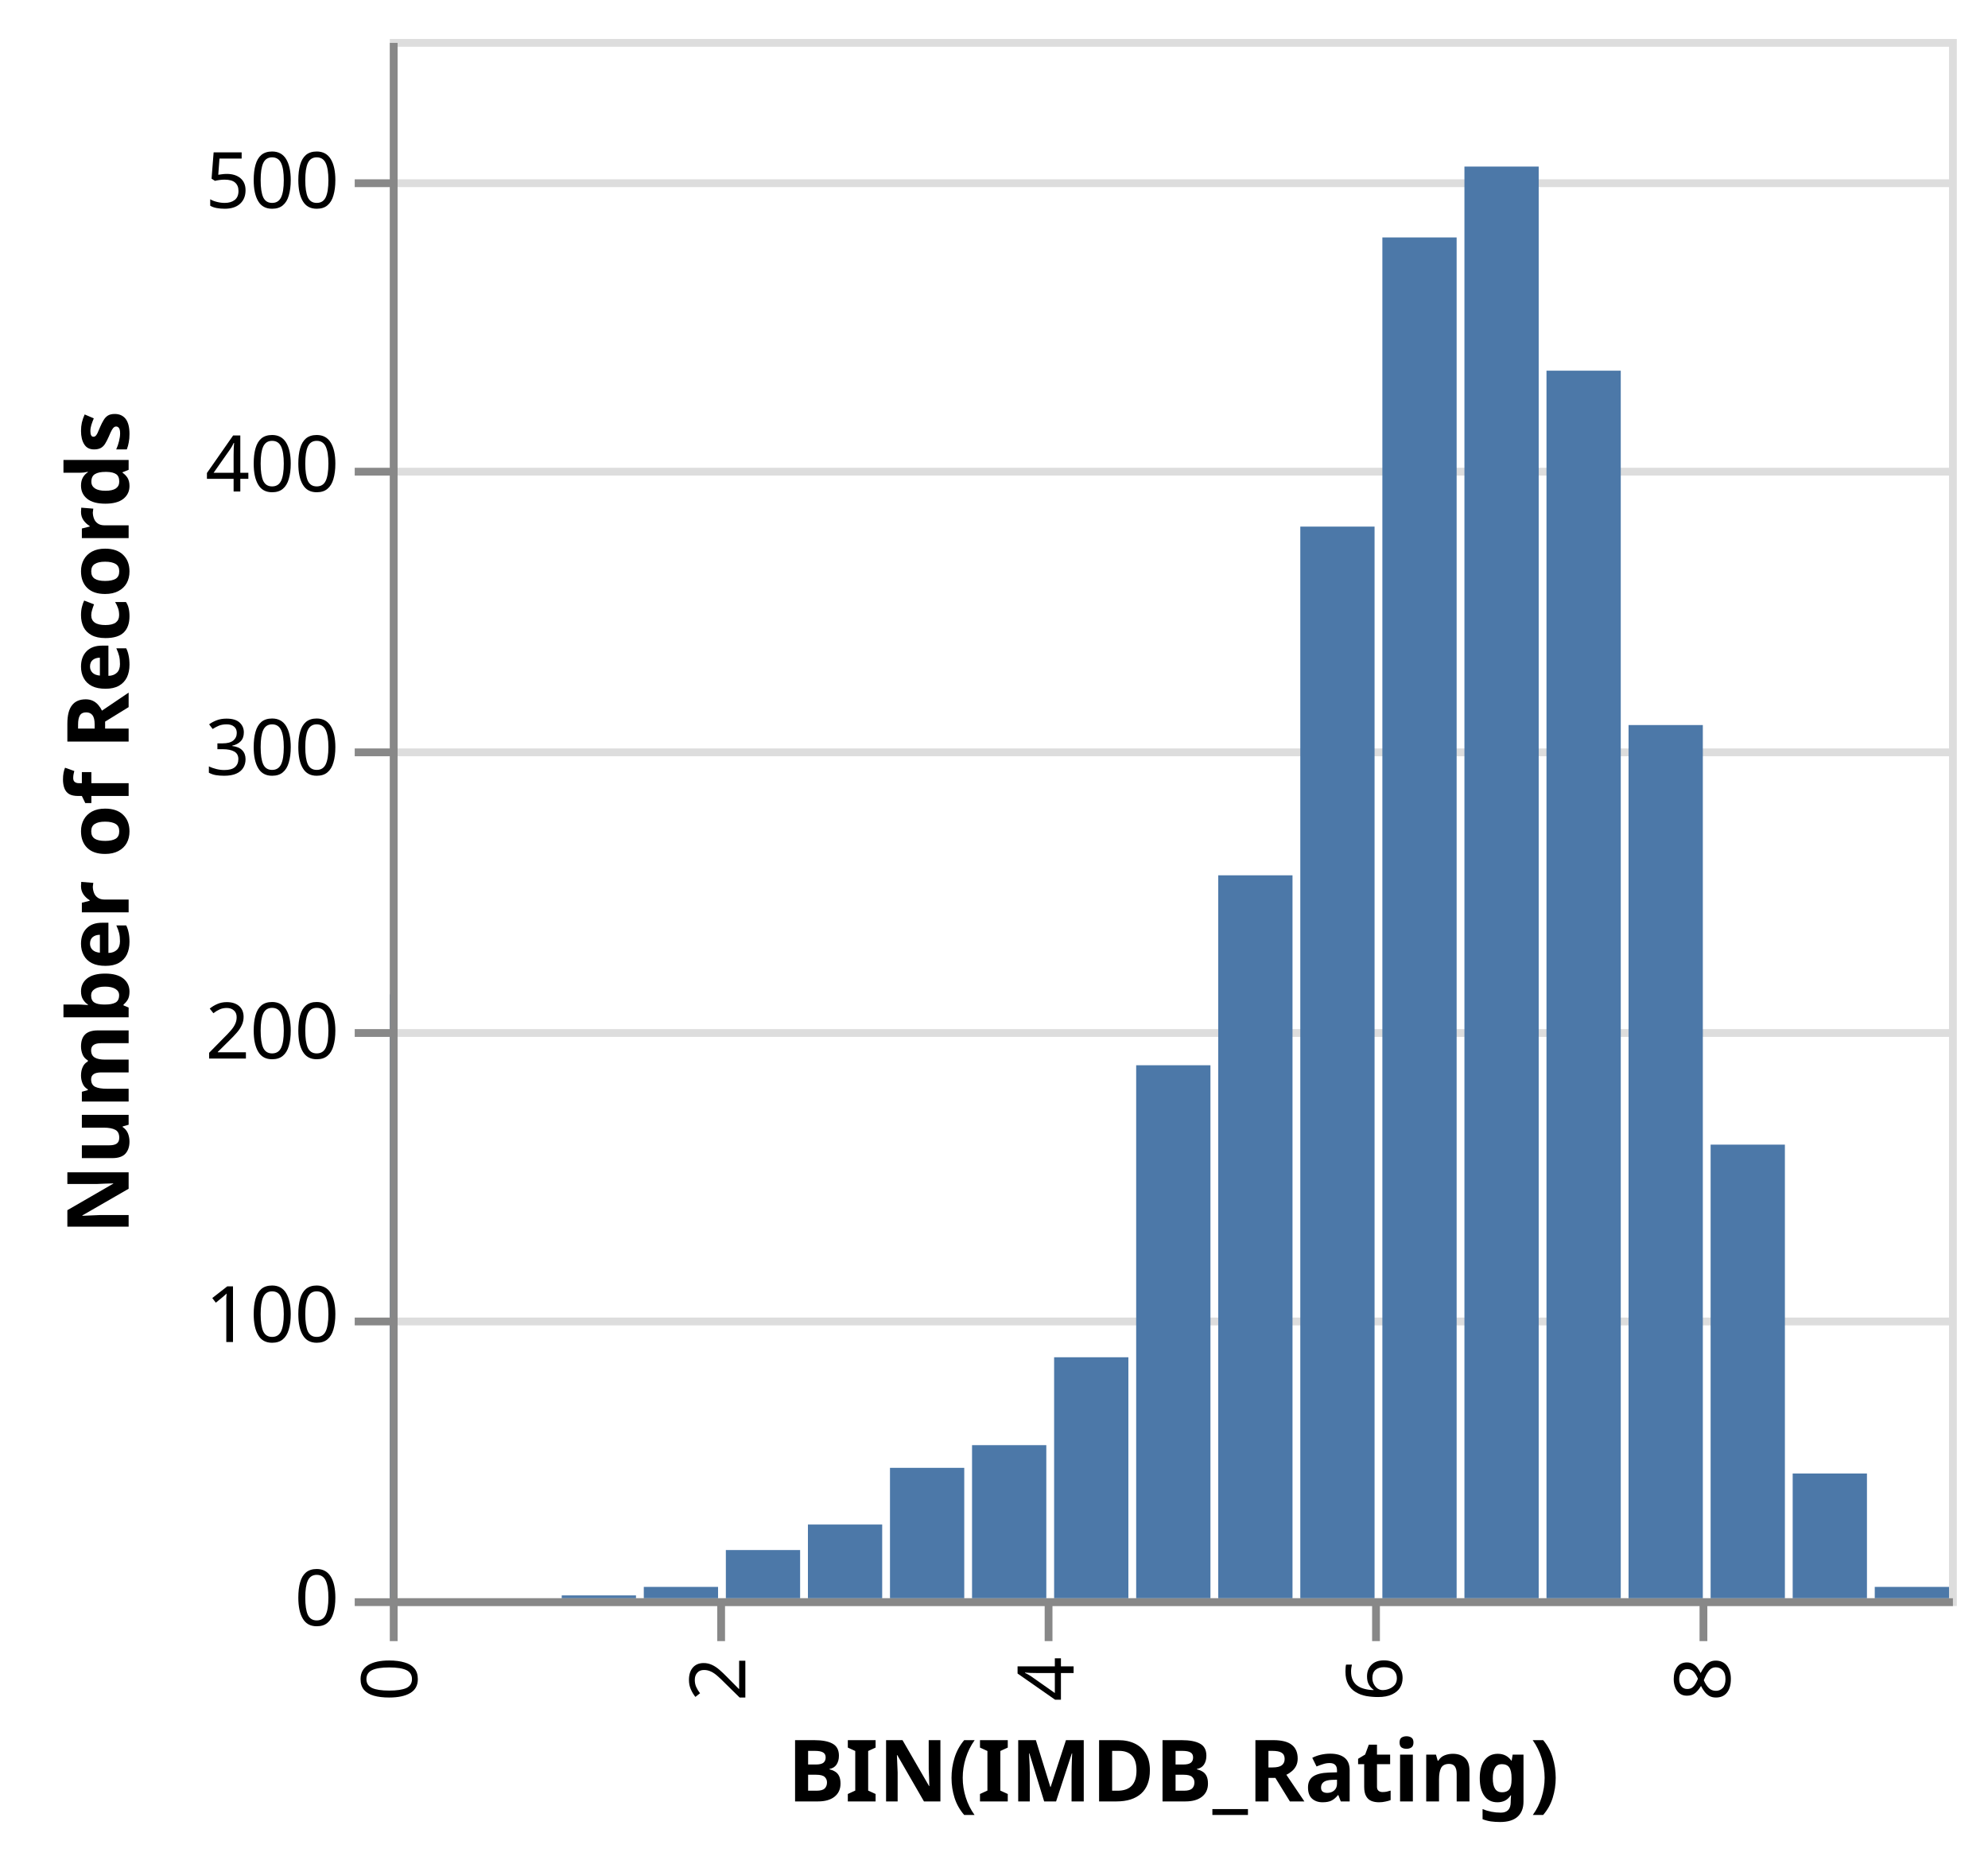
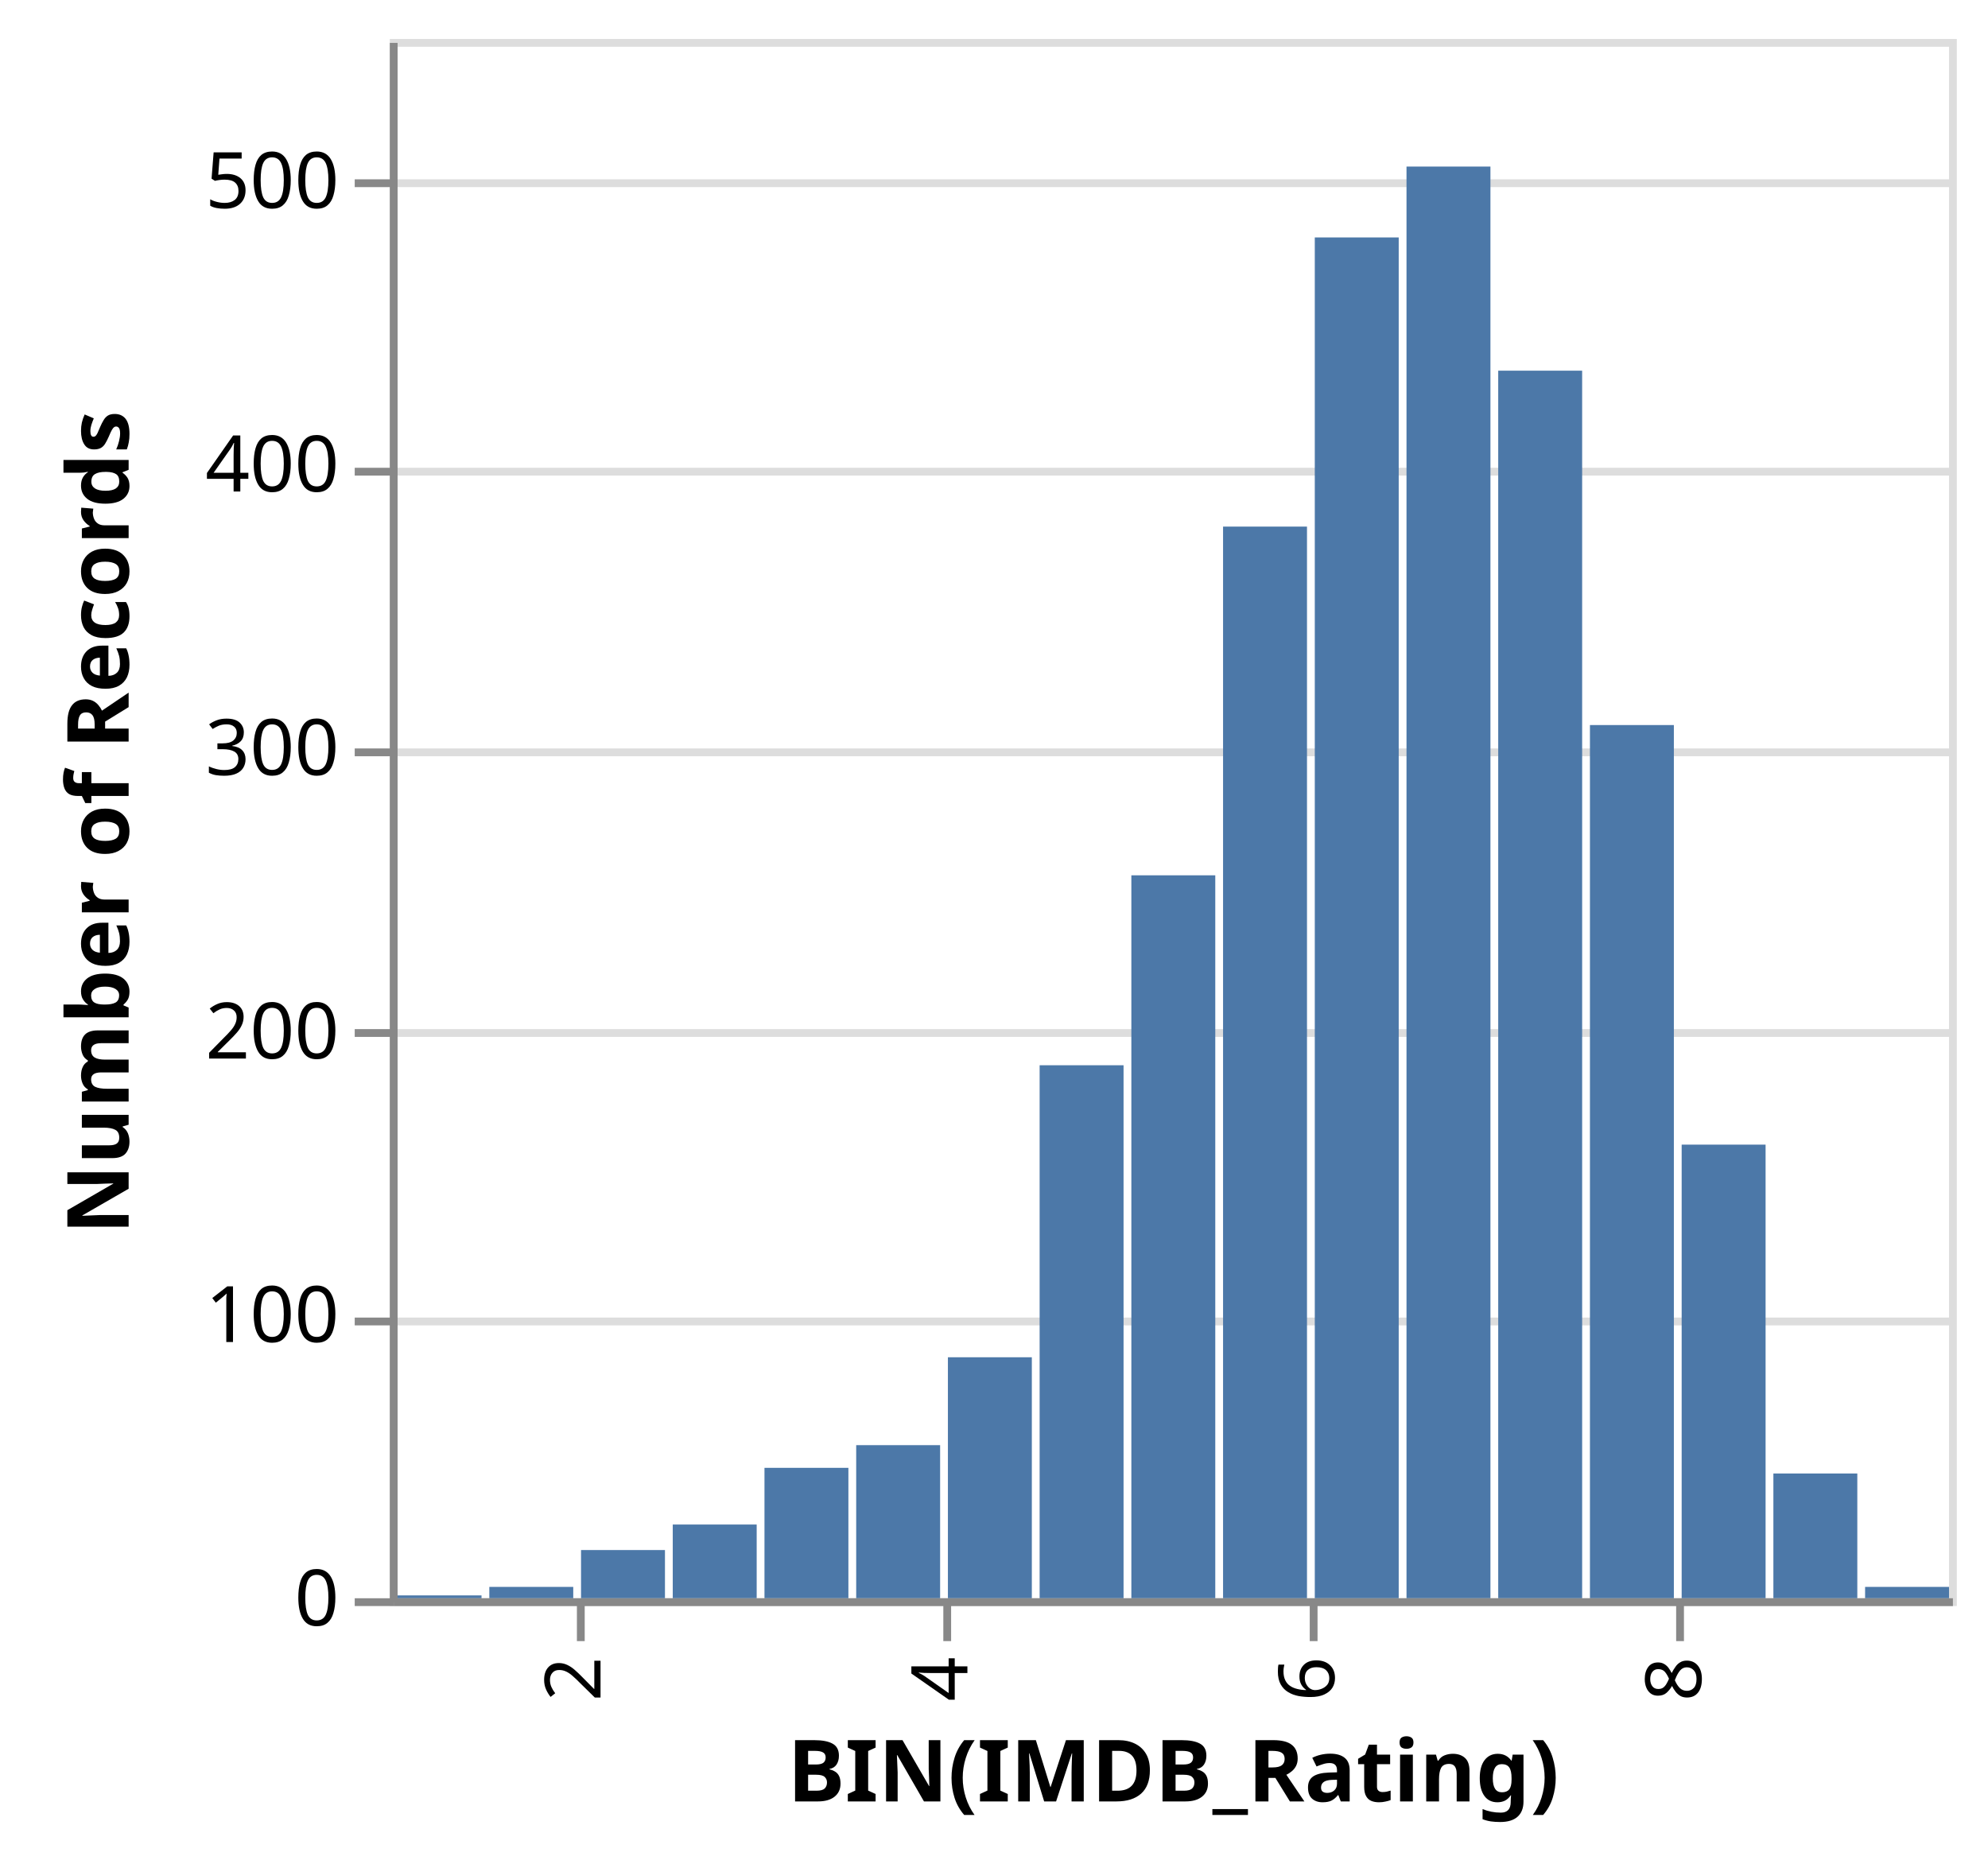
<svg xmlns="http://www.w3.org/2000/svg" class="marks" width="255" height="239" viewBox="0 0 255 239" version="1.1">
  <g transform="translate(50,5)">
    <g class="mark-group role-frame root">
      <g transform="translate(0,0)">
        <path class="background" d="M0.5,0.5h200v200h-200Z" style="fill: transparent; stroke: #ddd;" />
        <g>
          <g class="mark-group role-axis">
            <g transform="translate(0.5,0.5)">
              <path class="background" d="M0,0h0v0h0Z" style="pointer-events: none; fill: none;" />
              <g>
                <g class="mark-rule role-axis-grid" style="pointer-events: none;">
                  <line transform="translate(0,200)" x2="200" y2="0" style="fill: none; stroke: #ddd; stroke-width: 1; stroke-dasharray: ; opacity: 1;" />
                  <line transform="translate(0,164)" x2="200" y2="0" style="fill: none; stroke: #ddd; stroke-width: 1; stroke-dasharray: ; opacity: 1;" />
                  <line transform="translate(0,127)" x2="200" y2="0" style="fill: none; stroke: #ddd; stroke-width: 1; stroke-dasharray: ; opacity: 1;" />
                  <line transform="translate(0,91)" x2="200" y2="0" style="fill: none; stroke: #ddd; stroke-width: 1; stroke-dasharray: ; opacity: 1;" />
                  <line transform="translate(0,55)" x2="200" y2="0" style="fill: none; stroke: #ddd; stroke-width: 1; stroke-dasharray: ; opacity: 1;" />
                  <line transform="translate(0,18)" x2="200" y2="0" style="fill: none; stroke: #ddd; stroke-width: 1; stroke-dasharray: ; opacity: 1;" />
                </g>
              </g>
            </g>
          </g>
          <g class="mark-rect role-mark marks">
-             <path d="M127.316,25.455h9.526v174.545h-9.526Z" style="fill: #4c78a8;" />
-             <path d="M137.842,16.364h9.526v183.636h-9.526Z" style="fill: #4c78a8;" />
-             <path d="M0,122.545h1v77.455h-1Z" style="fill: #4c78a8;" />
-             <path d="M64.158,183.273h9.526v16.727h-9.526Z" style="fill: #4c78a8;" />
-             <path d="M158.895,88h9.526v112h-9.526Z" style="fill: #4c78a8;" />
-             <path d="M74.684,180.364h9.526v19.636h-9.526Z" style="fill: #4c78a8;" />
-             <path d="M116.789,62.545h9.526v137.455h-9.526Z" style="fill: #4c78a8;" />
-             <path d="M148.368,42.545h9.526v157.455h-9.526Z" style="fill: #4c78a8;" />
-             <path d="M169.421,141.818h9.526v58.182h-9.526Z" style="fill: #4c78a8;" />
-             <path d="M53.632,190.545h9.526v9.455h-9.526Z" style="fill: #4c78a8;" />
-             <path d="M179.947,184h9.526v16h-9.526Z" style="fill: #4c78a8;" />
-             <path d="M106.263,107.273h9.526v92.727h-9.526Z" style="fill: #4c78a8;" />
-             <path d="M95.737,131.636h9.526v68.364h-9.526Z" style="fill: #4c78a8;" />
-             <path d="M85.211,169.091h9.526v30.909h-9.526Z" style="fill: #4c78a8;" />
-             <path d="M190.474,198.545h9.526v1.455h-9.526Z" style="fill: #4c78a8;" />
-             <path d="M32.579,198.545h9.526v1.455h-9.526Z" style="fill: #4c78a8;" />
-             <path d="M43.105,193.818h9.526v6.182h-9.526Z" style="fill: #4c78a8;" />
-             <path d="M22.053,199.636h9.526v0.364h-9.526Z" style="fill: #4c78a8;" />
+             <path d="M118.647,25.455h10.765v174.545h-10.765Z" style="fill: #4c78a8;" />
+             <path d="M130.412,16.364h10.765v183.636h-10.765Z" style="fill: #4c78a8;" />
+             <path d="M48.059,183.273h10.765v16.727h-10.765Z" style="fill: #4c78a8;" />
+             <path d="M153.941,88h10.765v112h-10.765Z" style="fill: #4c78a8;" />
+             <path d="M59.824,180.364h10.765v19.636h-10.765Z" style="fill: #4c78a8;" />
+             <path d="M106.882,62.545h10.765v137.455h-10.765Z" style="fill: #4c78a8;" />
+             <path d="M142.176,42.545h10.765v157.455h-10.765Z" style="fill: #4c78a8;" />
+             <path d="M165.706,141.818h10.765v58.182h-10.765Z" style="fill: #4c78a8;" />
+             <path d="M36.294,190.545h10.765v9.455h-10.765Z" style="fill: #4c78a8;" />
+             <path d="M177.471,184h10.765v16h-10.765Z" style="fill: #4c78a8;" />
+             <path d="M95.118,107.273h10.765v92.727h-10.765Z" style="fill: #4c78a8;" />
+             <path d="M83.353,131.636h10.765v68.364h-10.765Z" style="fill: #4c78a8;" />
+             <path d="M71.588,169.091h10.765v30.909h-10.765Z" style="fill: #4c78a8;" />
+             <path d="M189.235,198.545h10.765v1.455h-10.765Z" style="fill: #4c78a8;" />
+             <path d="M12.765,198.545h10.765v1.455h-10.765Z" style="fill: #4c78a8;" />
+             <path d="M24.529,193.818h10.765v6.182h-10.765Z" style="fill: #4c78a8;" />
+             <path d="M1,199.636h10.765v0.364h-10.765Z" style="fill: #4c78a8;" />
          </g>
          <g class="mark-group role-axis">
            <g transform="translate(0.5,200.5)">
              <path class="background" d="M0,0h0v0h0Z" style="pointer-events: none; fill: none;" />
              <g>
                <g class="mark-rule role-axis-tick" style="pointer-events: none;">
-                   <line transform="translate(0,0)" x2="0" y2="5" style="fill: none; stroke: #888; stroke-width: 1; opacity: 1;" />
-                   <line transform="translate(42,0)" x2="0" y2="5" style="fill: none; stroke: #888; stroke-width: 1; opacity: 1;" />
-                   <line transform="translate(84,0)" x2="0" y2="5" style="fill: none; stroke: #888; stroke-width: 1; opacity: 1;" />
-                   <line transform="translate(126,0)" x2="0" y2="5" style="fill: none; stroke: #888; stroke-width: 1; opacity: 1;" />
-                   <line transform="translate(168,0)" x2="0" y2="5" style="fill: none; stroke: #888; stroke-width: 1; opacity: 1;" />
+                   <line transform="translate(24,0)" x2="0" y2="5" style="fill: none; stroke: #888; stroke-width: 1; opacity: 1;" />
+                   <line transform="translate(71,0)" x2="0" y2="5" style="fill: none; stroke: #888; stroke-width: 1; opacity: 1;" />
+                   <line transform="translate(118,0)" x2="0" y2="5" style="fill: none; stroke: #888; stroke-width: 1; opacity: 1;" />
+                   <line transform="translate(165,0)" x2="0" y2="5" style="fill: none; stroke: #888; stroke-width: 1; opacity: 1;" />
                </g>
                <g class="mark-text role-axis-label" style="pointer-events: none;">
-                   <text text-anchor="end" transform="translate(0,7) rotate(270) translate(0,3)" style="font: 10px sans-serif; fill: #000; opacity: 1;">0</text>
-                   <text text-anchor="end" transform="translate(42.10526,7) rotate(270) translate(0,3)" style="font: 10px sans-serif; fill: #000; opacity: 1;">2</text>
-                   <text text-anchor="end" transform="translate(84.21053,7) rotate(270) translate(0,3)" style="font: 10px sans-serif; fill: #000; opacity: 1;">4</text>
-                   <text text-anchor="end" transform="translate(126.3158,7) rotate(270) translate(0,3)" style="font: 10px sans-serif; fill: #000; opacity: 1;">6</text>
-                   <text text-anchor="end" transform="translate(168.4211,7) rotate(270) translate(0,3)" style="font: 10px sans-serif; fill: #000; opacity: 1;">8</text>
+                   <text text-anchor="end" transform="translate(23.52941,7) rotate(270) translate(0,3)" style="font: 10px sans-serif; fill: #000; opacity: 1;">2</text>
+                   <text text-anchor="end" transform="translate(70.58824,7) rotate(270) translate(0,3)" style="font: 10px sans-serif; fill: #000; opacity: 1;">4</text>
+                   <text text-anchor="end" transform="translate(117.6471,7) rotate(270) translate(0,3)" style="font: 10px sans-serif; fill: #000; opacity: 1;">6</text>
+                   <text text-anchor="end" transform="translate(164.7059,7) rotate(270) translate(0,3)" style="font: 10px sans-serif; fill: #000; opacity: 1;">8</text>
                </g>
                <g class="mark-rule role-axis-domain" style="pointer-events: none;">
                  <line transform="translate(0,0)" x2="200" y2="0" style="fill: none; stroke: #888; stroke-width: 1; opacity: 1;" />
                </g>
                <g class="mark-text role-axis-title" style="pointer-events: none;">
                  <text text-anchor="middle" transform="translate(100,25.56152)" style="font: bold 11px sans-serif; fill: #000; opacity: 1;">BIN(IMDB_Rating)</text>
                </g>
              </g>
            </g>
          </g>
          <g class="mark-group role-axis">
            <g transform="translate(0.5,0.5)">
              <path class="background" d="M0,0h0v0h0Z" style="pointer-events: none; fill: none;" />
              <g>
                <g class="mark-rule role-axis-tick" style="pointer-events: none;">
                  <line transform="translate(0,200)" x2="-5" y2="0" style="fill: none; stroke: #888; stroke-width: 1; opacity: 1;" />
                  <line transform="translate(0,164)" x2="-5" y2="0" style="fill: none; stroke: #888; stroke-width: 1; opacity: 1;" />
                  <line transform="translate(0,127)" x2="-5" y2="0" style="fill: none; stroke: #888; stroke-width: 1; opacity: 1;" />
                  <line transform="translate(0,91)" x2="-5" y2="0" style="fill: none; stroke: #888; stroke-width: 1; opacity: 1;" />
                  <line transform="translate(0,55)" x2="-5" y2="0" style="fill: none; stroke: #888; stroke-width: 1; opacity: 1;" />
                  <line transform="translate(0,18)" x2="-5" y2="0" style="fill: none; stroke: #888; stroke-width: 1; opacity: 1;" />
                </g>
                <g class="mark-text role-axis-label" style="pointer-events: none;">
                  <text text-anchor="end" transform="translate(-7,203)" style="font: 10px sans-serif; fill: #000; opacity: 1;">0</text>
                  <text text-anchor="end" transform="translate(-7,166.6364)" style="font: 10px sans-serif; fill: #000; opacity: 1;">100</text>
                  <text text-anchor="end" transform="translate(-7,130.2727)" style="font: 10px sans-serif; fill: #000; opacity: 1;">200</text>
                  <text text-anchor="end" transform="translate(-7,93.90909)" style="font: 10px sans-serif; fill: #000; opacity: 1;">300</text>
                  <text text-anchor="end" transform="translate(-7,57.54545)" style="font: 10px sans-serif; fill: #000; opacity: 1;">400</text>
                  <text text-anchor="end" transform="translate(-7,21.18182)" style="font: 10px sans-serif; fill: #000; opacity: 1;">500</text>
                </g>
                <g class="mark-rule role-axis-domain" style="pointer-events: none;">
                  <line transform="translate(0,200)" x2="0" y2="-200" style="fill: none; stroke: #888; stroke-width: 1; opacity: 1;" />
                </g>
                <g class="mark-text role-axis-title" style="pointer-events: none;">
                  <text text-anchor="middle" transform="translate(-32,100) rotate(-90) translate(0,-2)" style="font: bold 11px sans-serif; fill: #000; opacity: 1;">Number of Records</text>
                </g>
              </g>
            </g>
          </g>
        </g>
      </g>
    </g>
  </g>
</svg>
